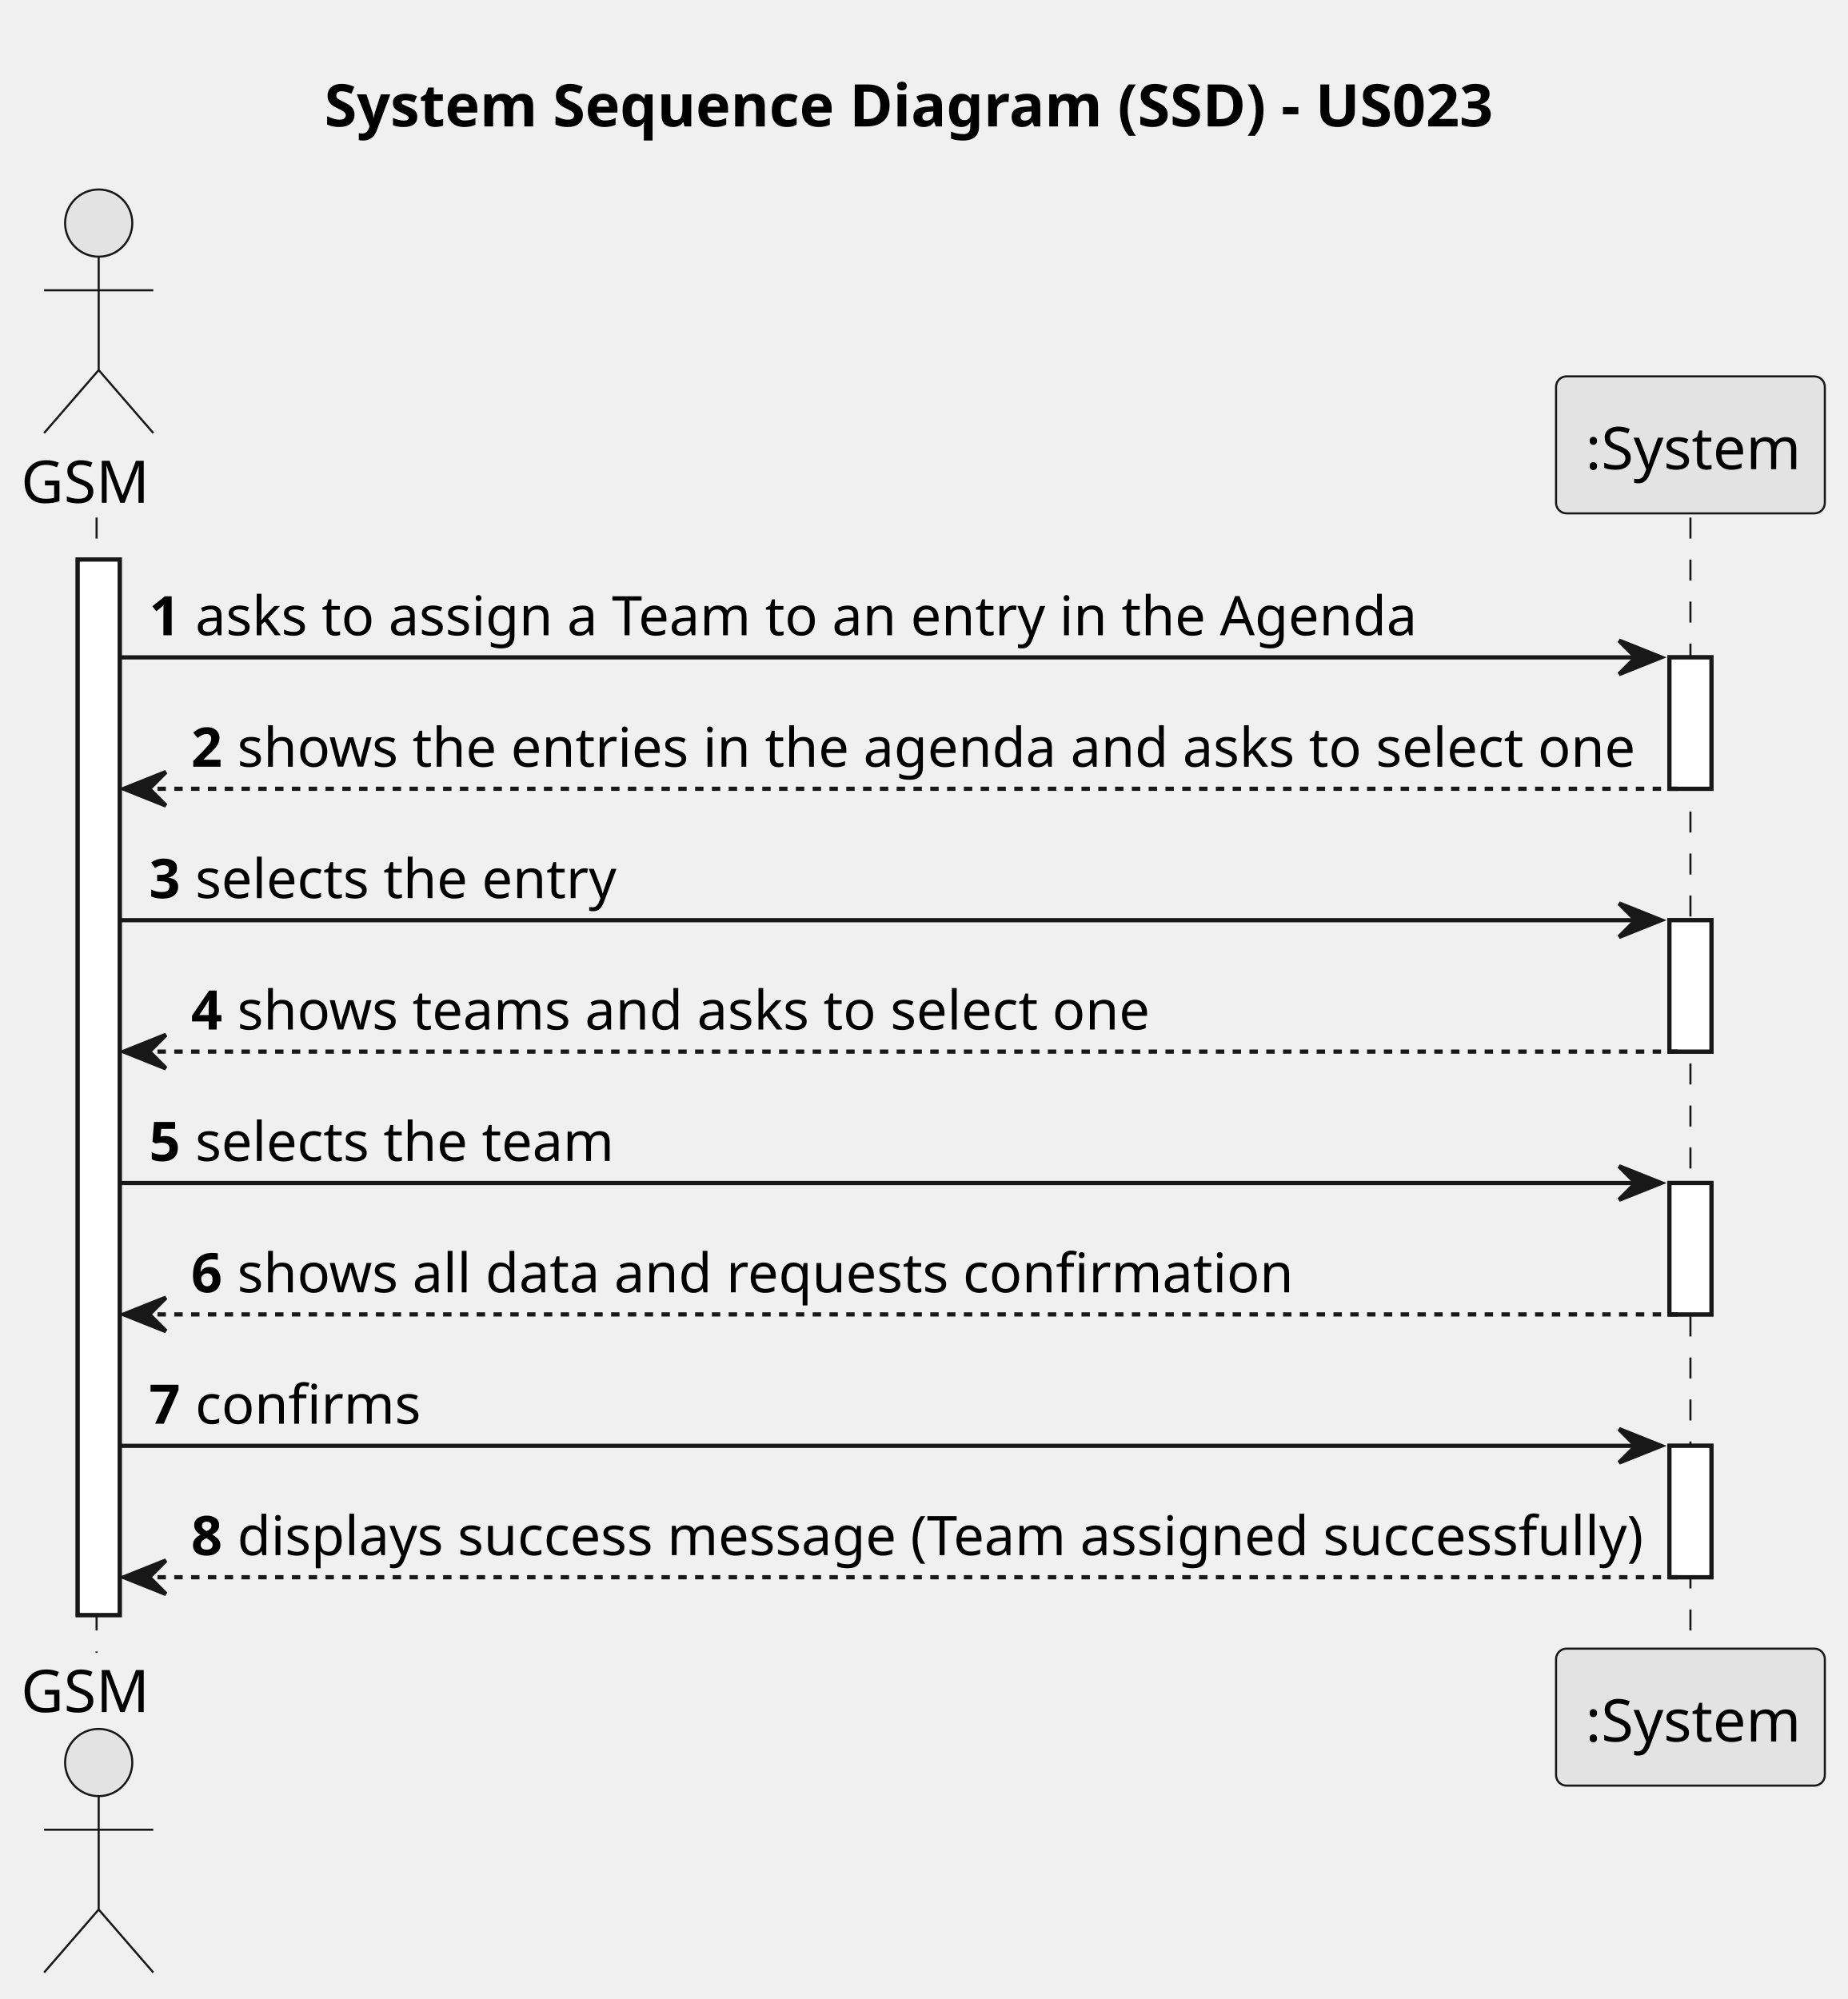
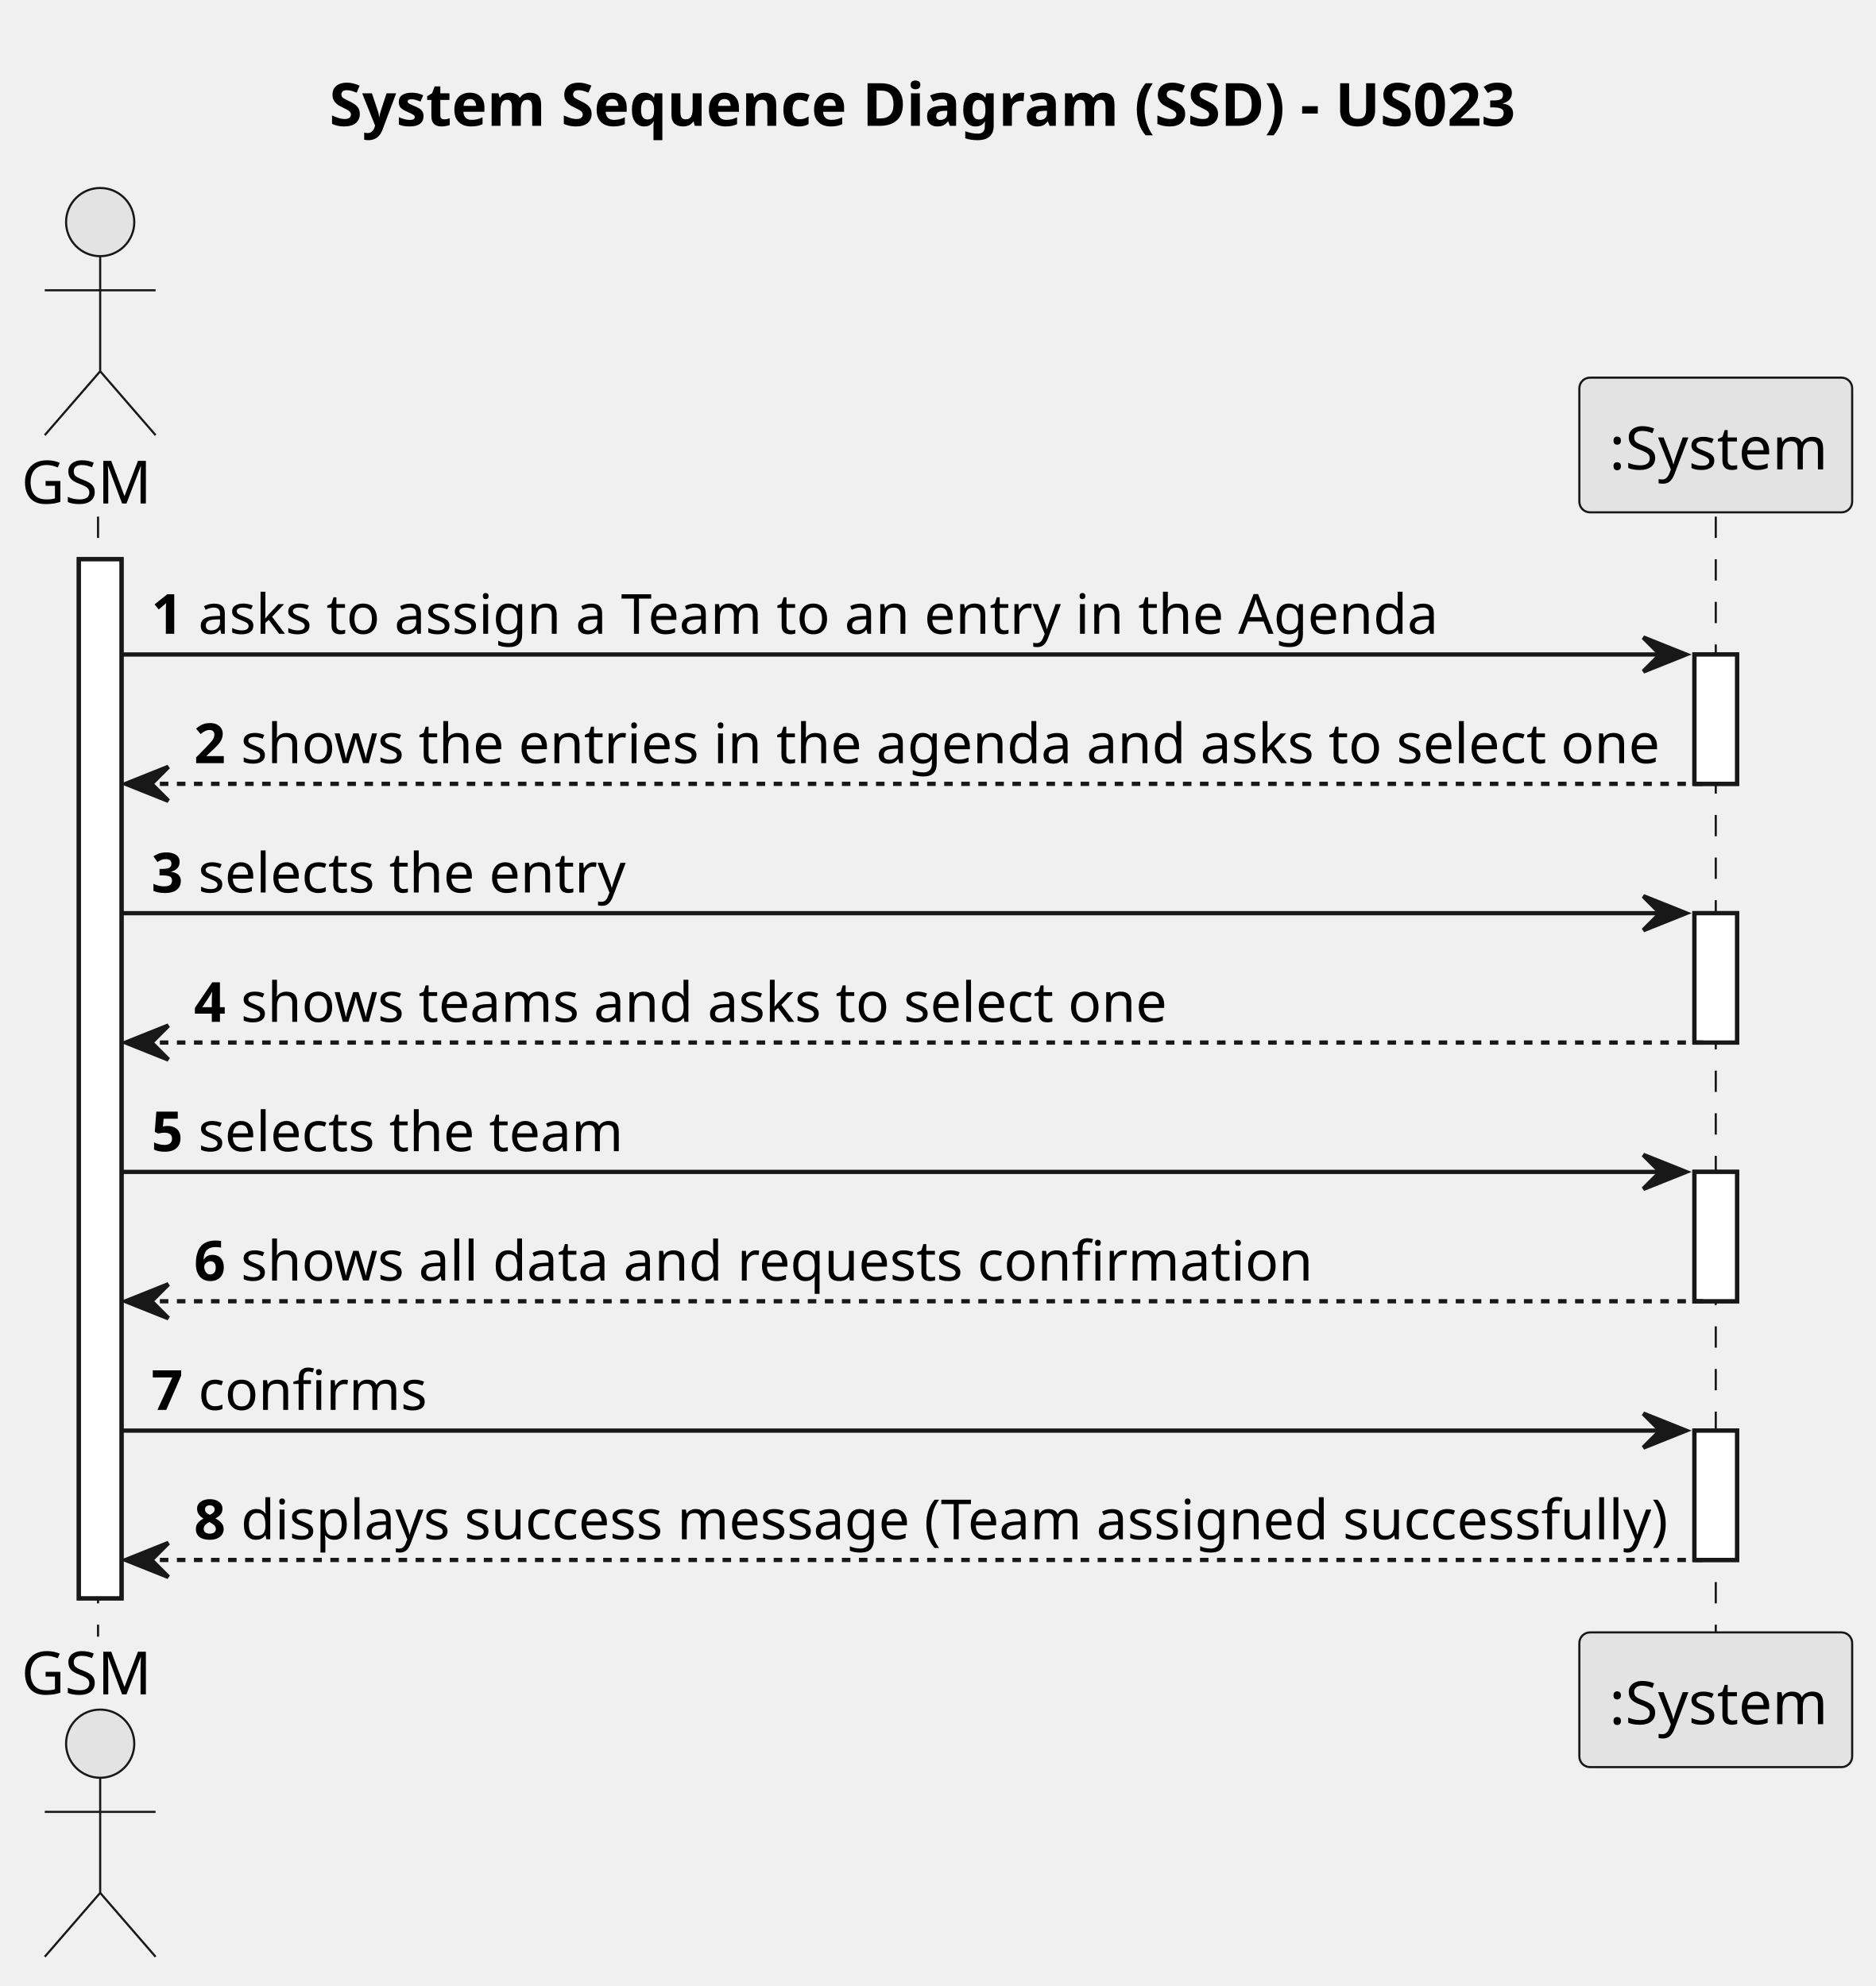
- <svg xmlns="http://www.w3.org/2000/svg" contentStyleType="text/css" height="476px" preserveAspectRatio="none" style="width:440px;height:476px;background:#FFFFFF;" version="1.1" viewBox="0 0 440 476" width="440px" zoomAndPan="magnify">
+ <svg xmlns="http://www.w3.org/2000/svg" contentStyleType="text/css" height="466px" preserveAspectRatio="none" style="width:440px;height:466px;background:#FFFFFF;" version="1.1" viewBox="0 0 440 466" width="440px" zoomAndPan="magnify">
  <defs />
  <g>
-     <text fill="#000000" font-family="sans-serif" font-size="14" font-weight="bold" lengthAdjust="spacing" textLength="284" x="77.25" y="30.107">System Sequence Diagram (SSD) - US023</text>
-     <rect fill="#FFFFFF" height="251.328" style="stroke:#181818;stroke-width:1.0;" width="10" x="18.5" y="133.242" />
-     <rect fill="#FFFFFF" height="31.291" style="stroke:#181818;stroke-width:1.0;" width="10" x="397.5" y="156.533" />
-     <rect fill="#FFFFFF" height="31.291" style="stroke:#181818;stroke-width:1.0;" width="10" x="397.5" y="219.115" />
-     <rect fill="#FFFFFF" height="31.291" style="stroke:#181818;stroke-width:1.0;" width="10" x="397.5" y="281.697" />
-     <rect fill="#FFFFFF" height="31.291" style="stroke:#181818;stroke-width:1.0;" width="10" x="397.5" y="344.279" />
-     <line style="stroke:#181818;stroke-width:0.5;stroke-dasharray:5.0,5.0;" x1="23" x2="23" y1="123.242" y2="393.57" />
-     <line style="stroke:#181818;stroke-width:0.5;stroke-dasharray:5.0,5.0;" x1="402.5" x2="402.5" y1="123.242" y2="393.57" />
-     <text fill="#000000" font-family="sans-serif" font-size="14" lengthAdjust="spacing" textLength="31" x="5" y="119.728">GSM</text>
-     <ellipse cx="23.5" cy="53.121" fill="#E3E3E3" rx="8" ry="8" style="stroke:#181818;stroke-width:0.5;" />
-     <path d="M23.5,61.121 L23.5,88.121 M10.5,69.121 L36.5,69.121 M23.5,88.121 L10.5,103.121 M23.5,88.121 L36.5,103.121 " fill="none" style="stroke:#181818;stroke-width:0.5;" />
-     <text fill="#000000" font-family="sans-serif" font-size="14" lengthAdjust="spacing" textLength="31" x="5" y="407.678">GSM</text>
-     <ellipse cx="23.5" cy="419.691" fill="#E3E3E3" rx="8" ry="8" style="stroke:#181818;stroke-width:0.5;" />
-     <path d="M23.5,427.691 L23.5,454.691 M10.5,435.691 L36.5,435.691 M23.5,454.691 L10.5,469.691 M23.5,454.691 L36.5,469.691 " fill="none" style="stroke:#181818;stroke-width:0.5;" />
-     <rect fill="#E3E3E3" height="32.621" rx="2.5" ry="2.5" style="stroke:#181818;stroke-width:0.5;" width="64" x="370.5" y="89.621" />
-     <text fill="#000000" font-family="sans-serif" font-size="14" lengthAdjust="spacing" textLength="50" x="377.5" y="111.728">:System</text>
-     <rect fill="#E3E3E3" height="32.621" rx="2.5" ry="2.5" style="stroke:#181818;stroke-width:0.5;" width="64" x="370.5" y="392.57" />
-     <text fill="#000000" font-family="sans-serif" font-size="14" lengthAdjust="spacing" textLength="50" x="377.5" y="414.678">:System</text>
-     <rect fill="#FFFFFF" height="251.328" style="stroke:#181818;stroke-width:1.0;" width="10" x="18.5" y="133.242" />
-     <rect fill="#FFFFFF" height="31.291" style="stroke:#181818;stroke-width:1.0;" width="10" x="397.5" y="156.533" />
-     <rect fill="#FFFFFF" height="31.291" style="stroke:#181818;stroke-width:1.0;" width="10" x="397.5" y="219.115" />
-     <rect fill="#FFFFFF" height="31.291" style="stroke:#181818;stroke-width:1.0;" width="10" x="397.5" y="281.697" />
-     <rect fill="#FFFFFF" height="31.291" style="stroke:#181818;stroke-width:1.0;" width="10" x="397.5" y="344.279" />
-     <polygon fill="#181818" points="385.5,152.533,395.5,156.533,385.5,160.533,389.5,156.533" style="stroke:#181818;stroke-width:1.0;" />
-     <line style="stroke:#181818;stroke-width:1.0;" x1="28.5" x2="391.5" y1="156.533" y2="156.533" />
-     <text fill="#000000" font-family="sans-serif" font-size="13" font-weight="bold" lengthAdjust="spacing" textLength="7" x="35.5" y="151.27">1</text>
-     <text fill="#000000" font-family="sans-serif" font-size="13" lengthAdjust="spacing" textLength="282" x="46.5" y="151.27">asks to assign a Team to an entry in the Agenda</text>
-     <polygon fill="#181818" points="39.5,183.824,29.5,187.824,39.5,191.824,35.5,187.824" style="stroke:#181818;stroke-width:1.0;" />
-     <line style="stroke:#181818;stroke-width:1.0;stroke-dasharray:2.0,2.0;" x1="33.5" x2="401.5" y1="187.824" y2="187.824" />
-     <text fill="#000000" font-family="sans-serif" font-size="13" font-weight="bold" lengthAdjust="spacing" textLength="7" x="45.5" y="182.561">2</text>
-     <text fill="#000000" font-family="sans-serif" font-size="13" lengthAdjust="spacing" textLength="320" x="56.5" y="182.561">shows the entries in the agenda and asks to select one</text>
-     <polygon fill="#181818" points="385.5,215.115,395.5,219.115,385.5,223.115,389.5,219.115" style="stroke:#181818;stroke-width:1.0;" />
-     <line style="stroke:#181818;stroke-width:1.0;" x1="28.5" x2="391.5" y1="219.115" y2="219.115" />
-     <text fill="#000000" font-family="sans-serif" font-size="13" font-weight="bold" lengthAdjust="spacing" textLength="7" x="35.5" y="213.852">3</text>
-     <text fill="#000000" font-family="sans-serif" font-size="13" lengthAdjust="spacing" textLength="97" x="46.5" y="213.852">selects the entry</text>
-     <polygon fill="#181818" points="39.5,246.406,29.5,250.406,39.5,254.406,35.5,250.406" style="stroke:#181818;stroke-width:1.0;" />
-     <line style="stroke:#181818;stroke-width:1.0;stroke-dasharray:2.0,2.0;" x1="33.5" x2="401.5" y1="250.406" y2="250.406" />
-     <text fill="#000000" font-family="sans-serif" font-size="13" font-weight="bold" lengthAdjust="spacing" textLength="7" x="45.5" y="245.144">4</text>
-     <text fill="#000000" font-family="sans-serif" font-size="13" lengthAdjust="spacing" textLength="213" x="56.5" y="245.144">shows teams and asks to select one</text>
-     <polygon fill="#181818" points="385.5,277.697,395.5,281.697,385.5,285.697,389.5,281.697" style="stroke:#181818;stroke-width:1.0;" />
-     <line style="stroke:#181818;stroke-width:1.0;" x1="28.5" x2="391.5" y1="281.697" y2="281.697" />
-     <text fill="#000000" font-family="sans-serif" font-size="13" font-weight="bold" lengthAdjust="spacing" textLength="7" x="35.5" y="276.435">5</text>
-     <text fill="#000000" font-family="sans-serif" font-size="13" lengthAdjust="spacing" textLength="97" x="46.5" y="276.435">selects the team</text>
-     <polygon fill="#181818" points="39.5,308.988,29.5,312.988,39.5,316.988,35.5,312.988" style="stroke:#181818;stroke-width:1.0;" />
-     <line style="stroke:#181818;stroke-width:1.0;stroke-dasharray:2.0,2.0;" x1="33.5" x2="401.5" y1="312.988" y2="312.988" />
-     <text fill="#000000" font-family="sans-serif" font-size="13" font-weight="bold" lengthAdjust="spacing" textLength="7" x="45.5" y="307.726">6</text>
-     <text fill="#000000" font-family="sans-serif" font-size="13" lengthAdjust="spacing" textLength="236" x="56.5" y="307.726">shows all data and requests confirmation</text>
-     <polygon fill="#181818" points="385.5,340.279,395.5,344.279,385.5,348.279,389.5,344.279" style="stroke:#181818;stroke-width:1.0;" />
-     <line style="stroke:#181818;stroke-width:1.0;" x1="28.5" x2="391.5" y1="344.279" y2="344.279" />
-     <text fill="#000000" font-family="sans-serif" font-size="13" font-weight="bold" lengthAdjust="spacing" textLength="7" x="35.5" y="339.017">7</text>
-     <text fill="#000000" font-family="sans-serif" font-size="13" lengthAdjust="spacing" textLength="49" x="46.5" y="339.017">confirms</text>
-     <polygon fill="#181818" points="39.5,371.57,29.5,375.57,39.5,379.57,35.5,375.57" style="stroke:#181818;stroke-width:1.0;" />
-     <line style="stroke:#181818;stroke-width:1.0;stroke-dasharray:2.0,2.0;" x1="33.5" x2="401.5" y1="375.57" y2="375.57" />
-     <text fill="#000000" font-family="sans-serif" font-size="13" font-weight="bold" lengthAdjust="spacing" textLength="7" x="45.5" y="370.308">8</text>
-     <text fill="#000000" font-family="sans-serif" font-size="13" lengthAdjust="spacing" textLength="334" x="56.5" y="370.308">displays success message (Team assigned successfully)</text>
+     <text fill="#000000" font-family="sans-serif" font-size="14" font-weight="bold" lengthAdjust="spacing" textLength="284" x="77.25" y="29.533">System Sequence Diagram (SSD) - US023</text>
+     <rect fill="#FFFFFF" height="243.812" style="stroke:#181818;stroke-width:1.0;" width="10" x="18.5" y="131.219" />
+     <rect fill="#FFFFFF" height="30.352" style="stroke:#181818;stroke-width:1.0;" width="10" x="397.5" y="153.57" />
+     <rect fill="#FFFFFF" height="30.352" style="stroke:#181818;stroke-width:1.0;" width="10" x="397.5" y="214.273" />
+     <rect fill="#FFFFFF" height="30.352" style="stroke:#181818;stroke-width:1.0;" width="10" x="397.5" y="274.977" />
+     <rect fill="#FFFFFF" height="30.352" style="stroke:#181818;stroke-width:1.0;" width="10" x="397.5" y="335.68" />
+     <line style="stroke:#181818;stroke-width:0.5;stroke-dasharray:5.0,5.0;" x1="23" x2="23" y1="121.219" y2="384.031" />
+     <line style="stroke:#181818;stroke-width:0.5;stroke-dasharray:5.0,5.0;" x1="402.5" x2="402.5" y1="121.219" y2="384.031" />
+     <text fill="#000000" font-family="sans-serif" font-size="14" lengthAdjust="spacing" textLength="31" x="5" y="118.143">GSM</text>
+     <ellipse cx="23.5" cy="52.109" fill="#E3E3E3" rx="8" ry="8" style="stroke:#181818;stroke-width:0.5;" />
+     <path d="M23.5,60.109 L23.5,87.109 M10.5,68.109 L36.5,68.109 M23.5,87.109 L10.5,102.109 M23.5,87.109 L36.5,102.109 " fill="none" style="stroke:#181818;stroke-width:0.5;" />
+     <text fill="#000000" font-family="sans-serif" font-size="14" lengthAdjust="spacing" textLength="31" x="5" y="397.565">GSM</text>
+     <ellipse cx="23.5" cy="409.141" fill="#E3E3E3" rx="8" ry="8" style="stroke:#181818;stroke-width:0.5;" />
+     <path d="M23.5,417.141 L23.5,444.141 M10.5,425.141 L36.5,425.141 M23.5,444.141 L10.5,459.141 M23.5,444.141 L36.5,459.141 " fill="none" style="stroke:#181818;stroke-width:0.5;" />
+     <rect fill="#E3E3E3" height="31.609" rx="2.5" ry="2.5" style="stroke:#181818;stroke-width:0.5;" width="64" x="370.5" y="88.609" />
+     <text fill="#000000" font-family="sans-serif" font-size="14" lengthAdjust="spacing" textLength="50" x="377.5" y="110.143">:System</text>
+     <rect fill="#E3E3E3" height="31.609" rx="2.5" ry="2.5" style="stroke:#181818;stroke-width:0.5;" width="64" x="370.5" y="383.031" />
+     <text fill="#000000" font-family="sans-serif" font-size="14" lengthAdjust="spacing" textLength="50" x="377.5" y="404.565">:System</text>
+     <rect fill="#FFFFFF" height="243.812" style="stroke:#181818;stroke-width:1.0;" width="10" x="18.5" y="131.219" />
+     <rect fill="#FFFFFF" height="30.352" style="stroke:#181818;stroke-width:1.0;" width="10" x="397.5" y="153.57" />
+     <rect fill="#FFFFFF" height="30.352" style="stroke:#181818;stroke-width:1.0;" width="10" x="397.5" y="214.273" />
+     <rect fill="#FFFFFF" height="30.352" style="stroke:#181818;stroke-width:1.0;" width="10" x="397.5" y="274.977" />
+     <rect fill="#FFFFFF" height="30.352" style="stroke:#181818;stroke-width:1.0;" width="10" x="397.5" y="335.68" />
+     <polygon fill="#181818" points="385.5,149.57,395.5,153.57,385.5,157.57,389.5,153.57" style="stroke:#181818;stroke-width:1.0;" />
+     <line style="stroke:#181818;stroke-width:1.0;" x1="28.5" x2="391.5" y1="153.57" y2="153.57" />
+     <text fill="#000000" font-family="sans-serif" font-size="13" font-weight="bold" lengthAdjust="spacing" textLength="7" x="35.5" y="148.714">1</text>
+     <text fill="#000000" font-family="sans-serif" font-size="13" lengthAdjust="spacing" textLength="282" x="46.5" y="148.714">asks to assign a Team to an entry in the Agenda</text>
+     <polygon fill="#181818" points="39.5,179.922,29.5,183.922,39.5,187.922,35.5,183.922" style="stroke:#181818;stroke-width:1.0;" />
+     <line style="stroke:#181818;stroke-width:1.0;stroke-dasharray:2.0,2.0;" x1="33.5" x2="401.5" y1="183.922" y2="183.922" />
+     <text fill="#000000" font-family="sans-serif" font-size="13" font-weight="bold" lengthAdjust="spacing" textLength="7" x="45.5" y="179.065">2</text>
+     <text fill="#000000" font-family="sans-serif" font-size="13" lengthAdjust="spacing" textLength="320" x="56.5" y="179.065">shows the entries in the agenda and asks to select one</text>
+     <polygon fill="#181818" points="385.5,210.273,395.5,214.273,385.5,218.273,389.5,214.273" style="stroke:#181818;stroke-width:1.0;" />
+     <line style="stroke:#181818;stroke-width:1.0;" x1="28.5" x2="391.5" y1="214.273" y2="214.273" />
+     <text fill="#000000" font-family="sans-serif" font-size="13" font-weight="bold" lengthAdjust="spacing" textLength="7" x="35.5" y="209.417">3</text>
+     <text fill="#000000" font-family="sans-serif" font-size="13" lengthAdjust="spacing" textLength="97" x="46.5" y="209.417">selects the entry</text>
+     <polygon fill="#181818" points="39.5,240.625,29.5,244.625,39.5,248.625,35.5,244.625" style="stroke:#181818;stroke-width:1.0;" />
+     <line style="stroke:#181818;stroke-width:1.0;stroke-dasharray:2.0,2.0;" x1="33.5" x2="401.5" y1="244.625" y2="244.625" />
+     <text fill="#000000" font-family="sans-serif" font-size="13" font-weight="bold" lengthAdjust="spacing" textLength="7" x="45.5" y="239.769">4</text>
+     <text fill="#000000" font-family="sans-serif" font-size="13" lengthAdjust="spacing" textLength="213" x="56.5" y="239.769">shows teams and asks to select one</text>
+     <polygon fill="#181818" points="385.5,270.977,395.5,274.977,385.5,278.977,389.5,274.977" style="stroke:#181818;stroke-width:1.0;" />
+     <line style="stroke:#181818;stroke-width:1.0;" x1="28.5" x2="391.5" y1="274.977" y2="274.977" />
+     <text fill="#000000" font-family="sans-serif" font-size="13" font-weight="bold" lengthAdjust="spacing" textLength="7" x="35.5" y="270.12">5</text>
+     <text fill="#000000" font-family="sans-serif" font-size="13" lengthAdjust="spacing" textLength="97" x="46.5" y="270.12">selects the team</text>
+     <polygon fill="#181818" points="39.5,301.328,29.5,305.328,39.5,309.328,35.5,305.328" style="stroke:#181818;stroke-width:1.0;" />
+     <line style="stroke:#181818;stroke-width:1.0;stroke-dasharray:2.0,2.0;" x1="33.5" x2="401.5" y1="305.328" y2="305.328" />
+     <text fill="#000000" font-family="sans-serif" font-size="13" font-weight="bold" lengthAdjust="spacing" textLength="7" x="45.5" y="300.472">6</text>
+     <text fill="#000000" font-family="sans-serif" font-size="13" lengthAdjust="spacing" textLength="236" x="56.5" y="300.472">shows all data and requests confirmation</text>
+     <polygon fill="#181818" points="385.5,331.68,395.5,335.68,385.5,339.68,389.5,335.68" style="stroke:#181818;stroke-width:1.0;" />
+     <line style="stroke:#181818;stroke-width:1.0;" x1="28.5" x2="391.5" y1="335.68" y2="335.68" />
+     <text fill="#000000" font-family="sans-serif" font-size="13" font-weight="bold" lengthAdjust="spacing" textLength="7" x="35.5" y="330.823">7</text>
+     <text fill="#000000" font-family="sans-serif" font-size="13" lengthAdjust="spacing" textLength="49" x="46.5" y="330.823">confirms</text>
+     <polygon fill="#181818" points="39.5,362.031,29.5,366.031,39.5,370.031,35.5,366.031" style="stroke:#181818;stroke-width:1.0;" />
+     <line style="stroke:#181818;stroke-width:1.0;stroke-dasharray:2.0,2.0;" x1="33.5" x2="401.5" y1="366.031" y2="366.031" />
+     <text fill="#000000" font-family="sans-serif" font-size="13" font-weight="bold" lengthAdjust="spacing" textLength="7" x="45.5" y="361.175">8</text>
+     <text fill="#000000" font-family="sans-serif" font-size="13" lengthAdjust="spacing" textLength="334" x="56.5" y="361.175">displays success message (Team assigned successfully)</text>
  </g>
</svg>
